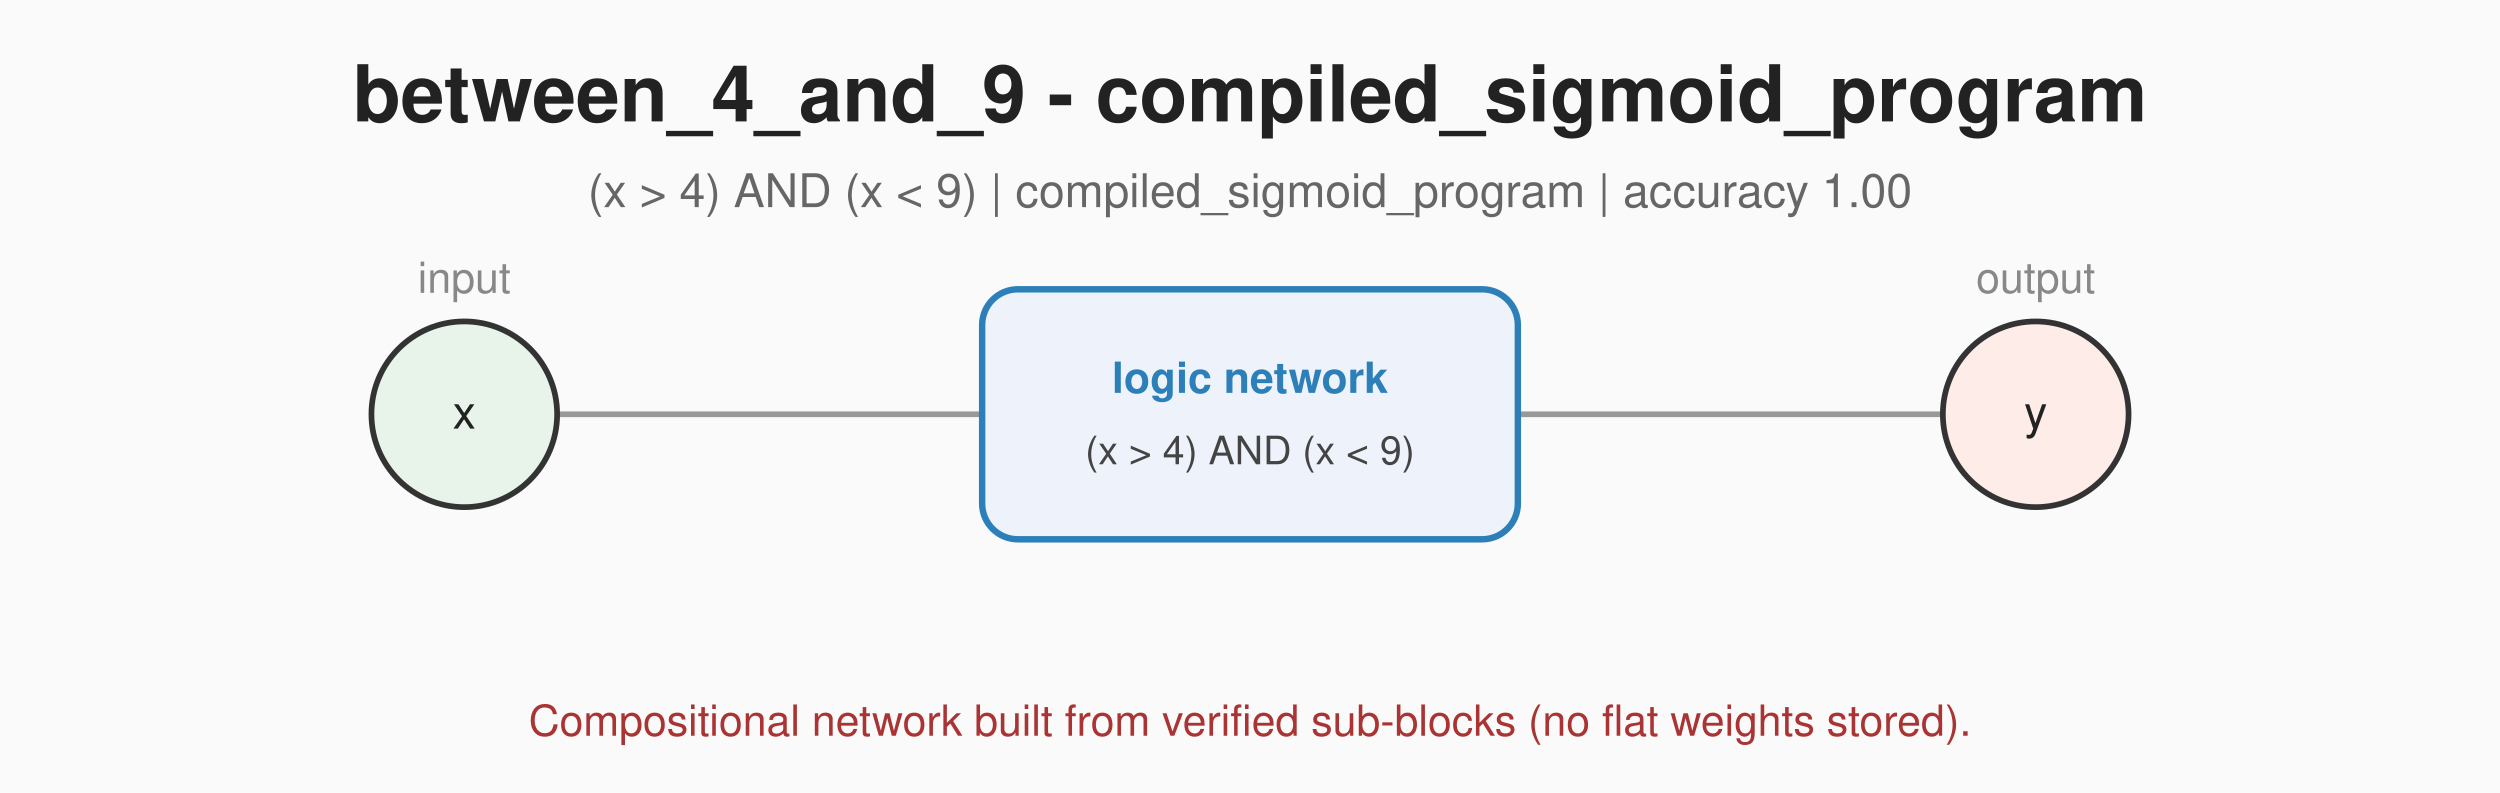
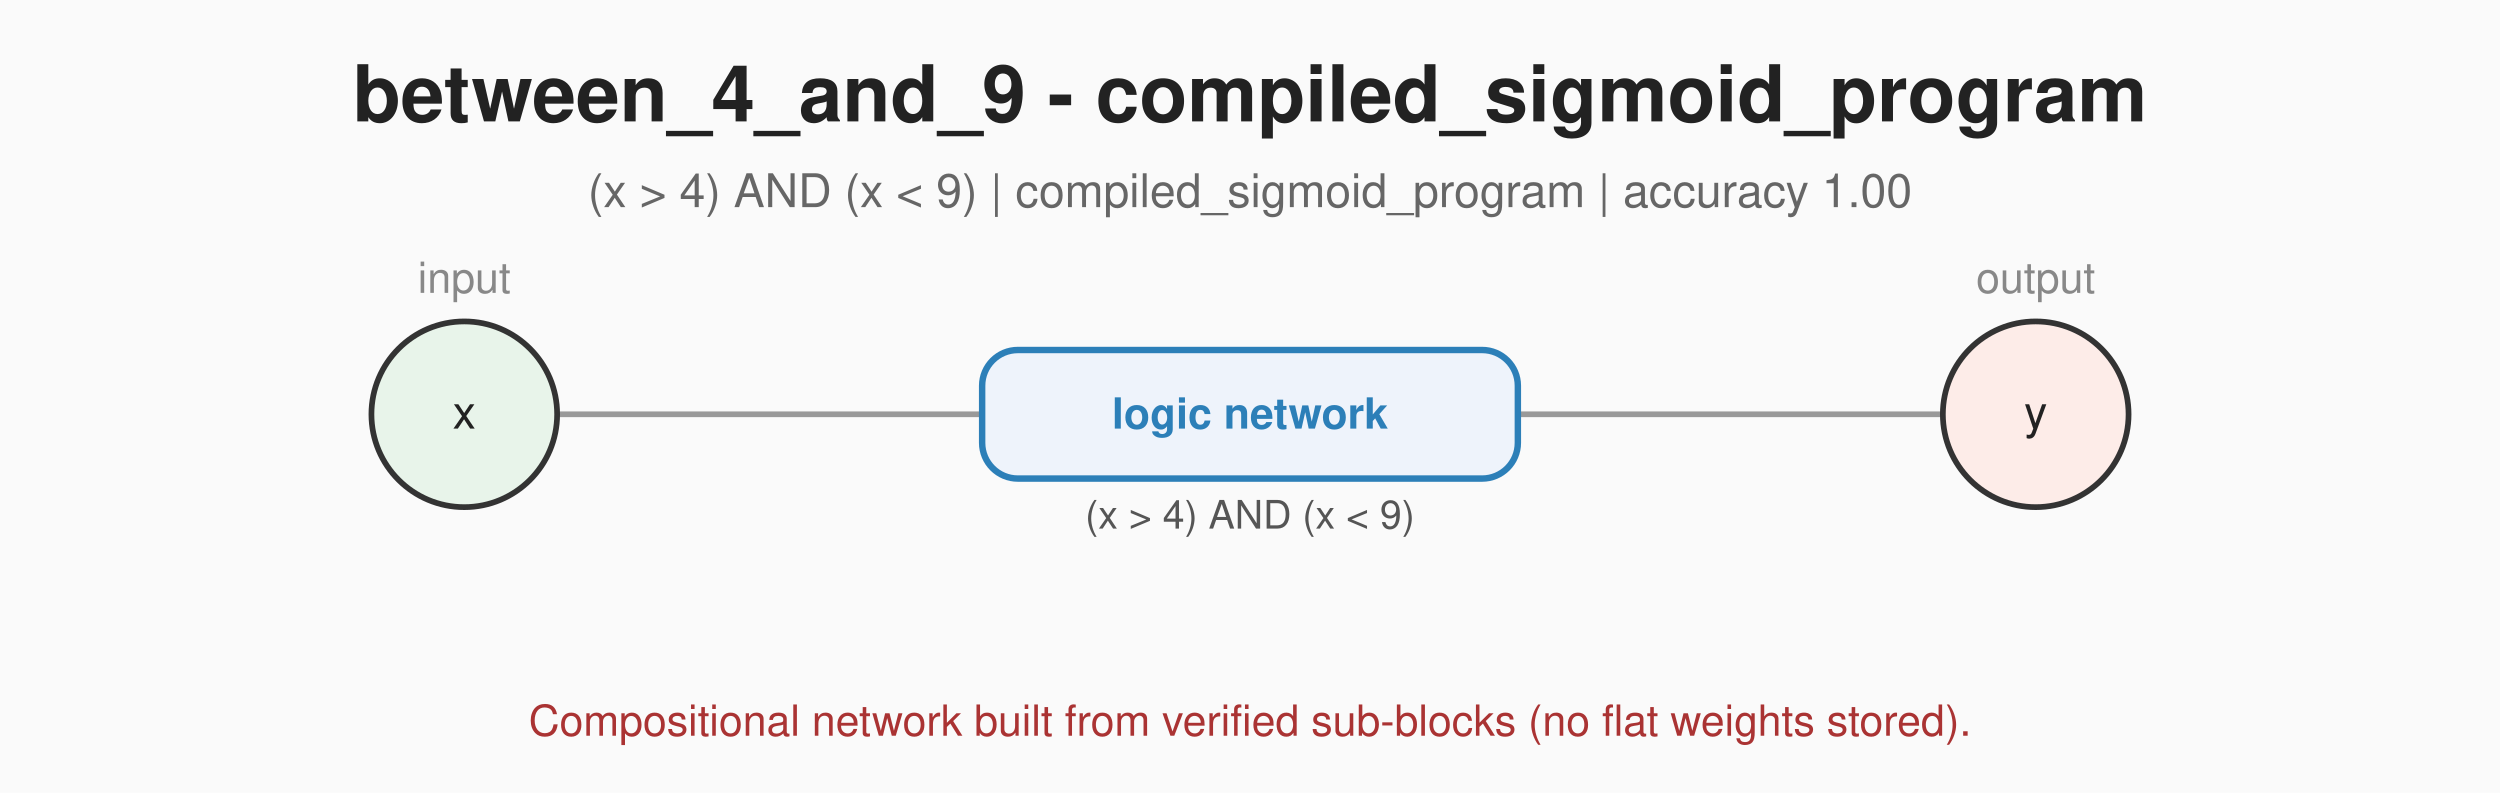
<svg xmlns="http://www.w3.org/2000/svg" width="700" height="222" viewBox="0 0 700 222" font-family="Helvetica, Arial, sans-serif">
  <style type="text/css">
  .edge { cursor: pointer; }
  .edge-line { transition: stroke-width .15s, stroke-opacity .15s; }
  .edge:hover .edge-line { stroke-opacity: 1; stroke-width: 5; }
  .edge .wlabel { transition: opacity .15s; }
  .edge:hover .wlabel rect { stroke-width: 2; }
  .neuron { cursor: pointer; transition: stroke-width .15s; }
  .neuron:hover { stroke-width: 3; }
  .neuron.dim { opacity: .35; }
  .edge.dim .edge-line { opacity: .2; }
  .edge.dim .wlabel { opacity: .25; }
  svg.hide-weights .wlabel { display: none; }
  svg.hide-biases .bias-label { display: none; }
</style>
  <rect width="700" height="222" fill="#fafafa" />
  <text x="350.0" y="34" text-anchor="middle" font-size="22" font-weight="bold" fill="#222">between_4_and_9 - compiled_sigmoid_program</text>
  <text x="350.0" y="58" text-anchor="middle" font-size="13" fill="#666">(x &gt; 4) AND (x &lt; 9)  |  compiled_sigmoid_program  |  accuracy 1.00</text>
  <g id="diagram">
    <line x1="130.0" y1="116.0" x2="275.0" y2="116.0" stroke="#999" stroke-width="1.6" />
    <line x1="425.0" y1="116.0" x2="570.0" y2="116.0" stroke="#999" stroke-width="1.6" />
-     <rect x="275.0" y="81.0" width="150" height="70" rx="10" fill="#eef3fb" stroke="#2c7fb8" stroke-width="1.8" />
-     <text x="350.0" y="110.0" text-anchor="middle" font-size="12" fill="#2c7fb8" font-weight="bold">logic network</text>
-     <text x="350.0" y="130.0" text-anchor="middle" font-size="11" fill="#444">(x &gt; 4) AND (x &lt; 9)</text>
+     <rect x="275.0" y="98.0" width="150" height="36" rx="10" fill="#eef3fb" stroke="#2c7fb8" stroke-width="1.8" />
+     <text x="350.0" y="120.0" text-anchor="middle" font-size="12" fill="#2c7fb8" font-weight="bold">logic network</text>
+     <text x="350.0" y="148.0" text-anchor="middle" font-size="11" fill="#555">
+       <tspan x="350.0" dy="0">(x &gt; 4) AND (x &lt; 9)</tspan>
+     </text>
    <circle cx="130.0" cy="116.0" r="26" fill="#e8f4ea" stroke="#333333" stroke-width="1.6" />
    <text x="130.0" y="120.0" text-anchor="middle" font-size="13" fill="#222">x</text>
    <circle cx="570.0" cy="116.0" r="26" fill="#fdece8" stroke="#333333" stroke-width="1.6" />
    <text x="570.0" y="120.0" text-anchor="middle" font-size="13" fill="#222">y</text>
    <text x="130.0" y="82.0" text-anchor="middle" font-size="12" fill="#888">input</text>
    <text x="570.0" y="82.0" text-anchor="middle" font-size="12" fill="#888">output</text>
    <text x="350.0" y="206" text-anchor="middle" font-size="12" fill="#a33">Compositional network built from verified sub-blocks (no flat weights stored).</text>
  </g>
</svg>
